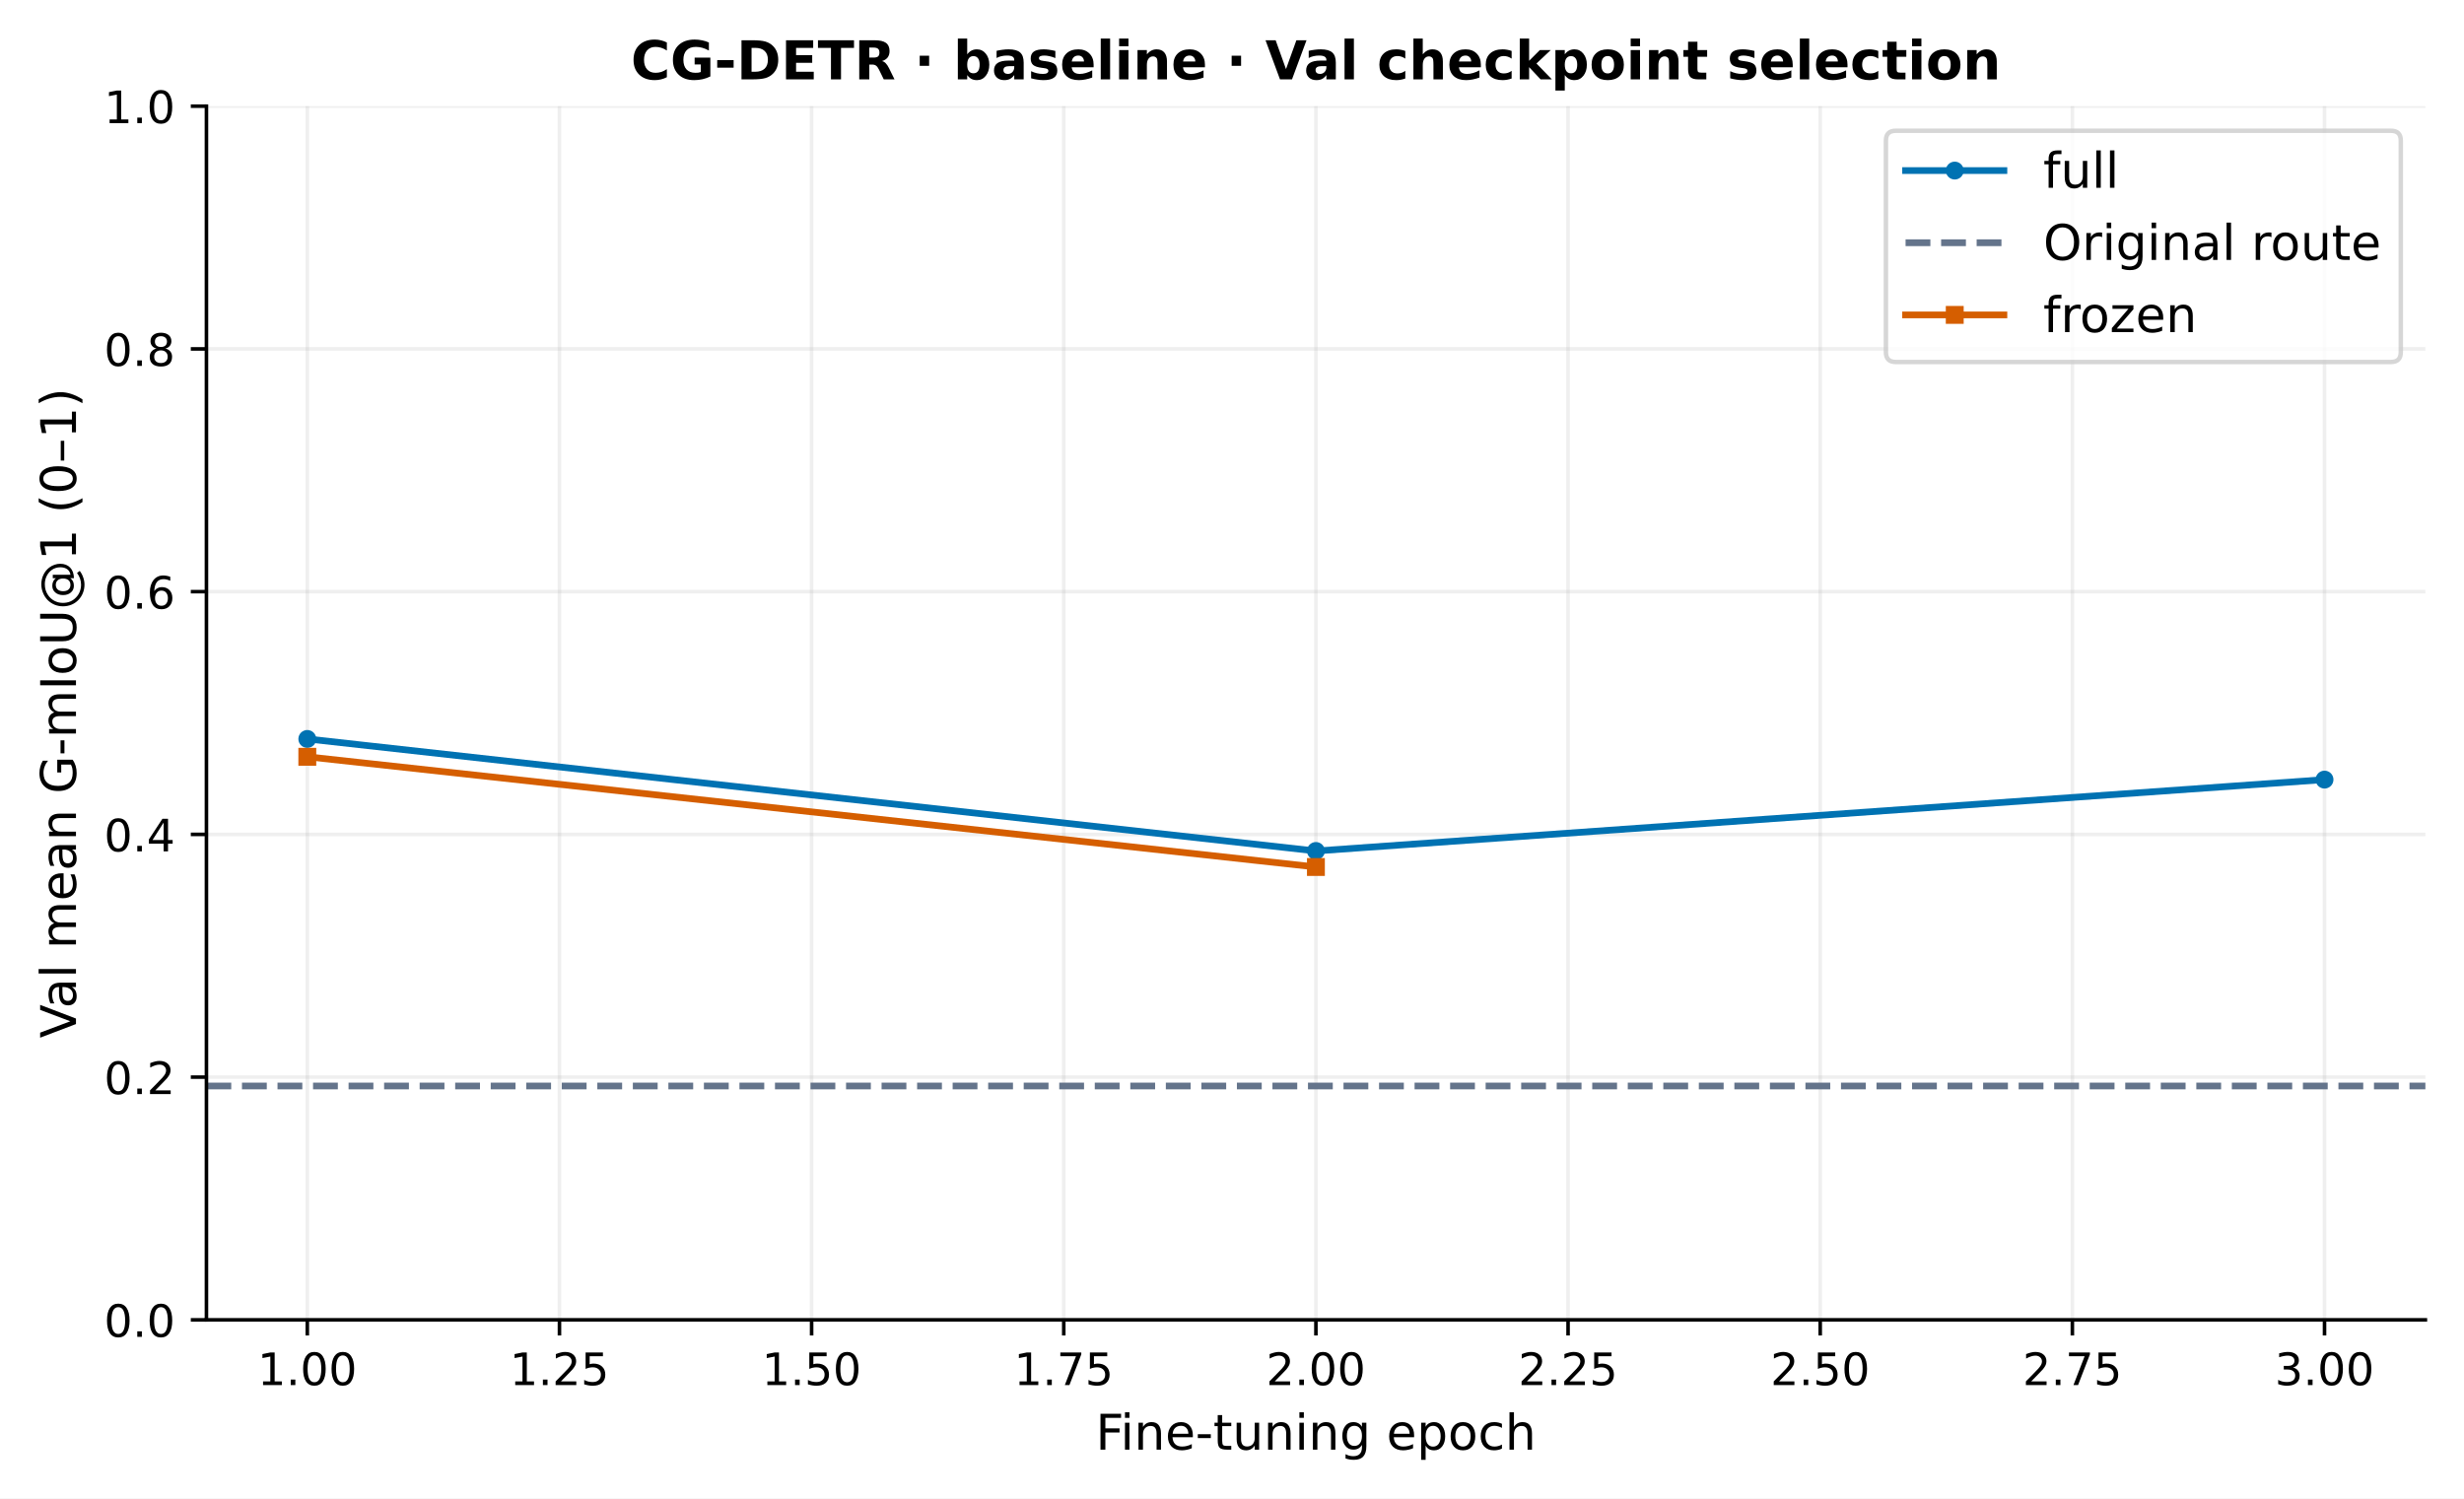
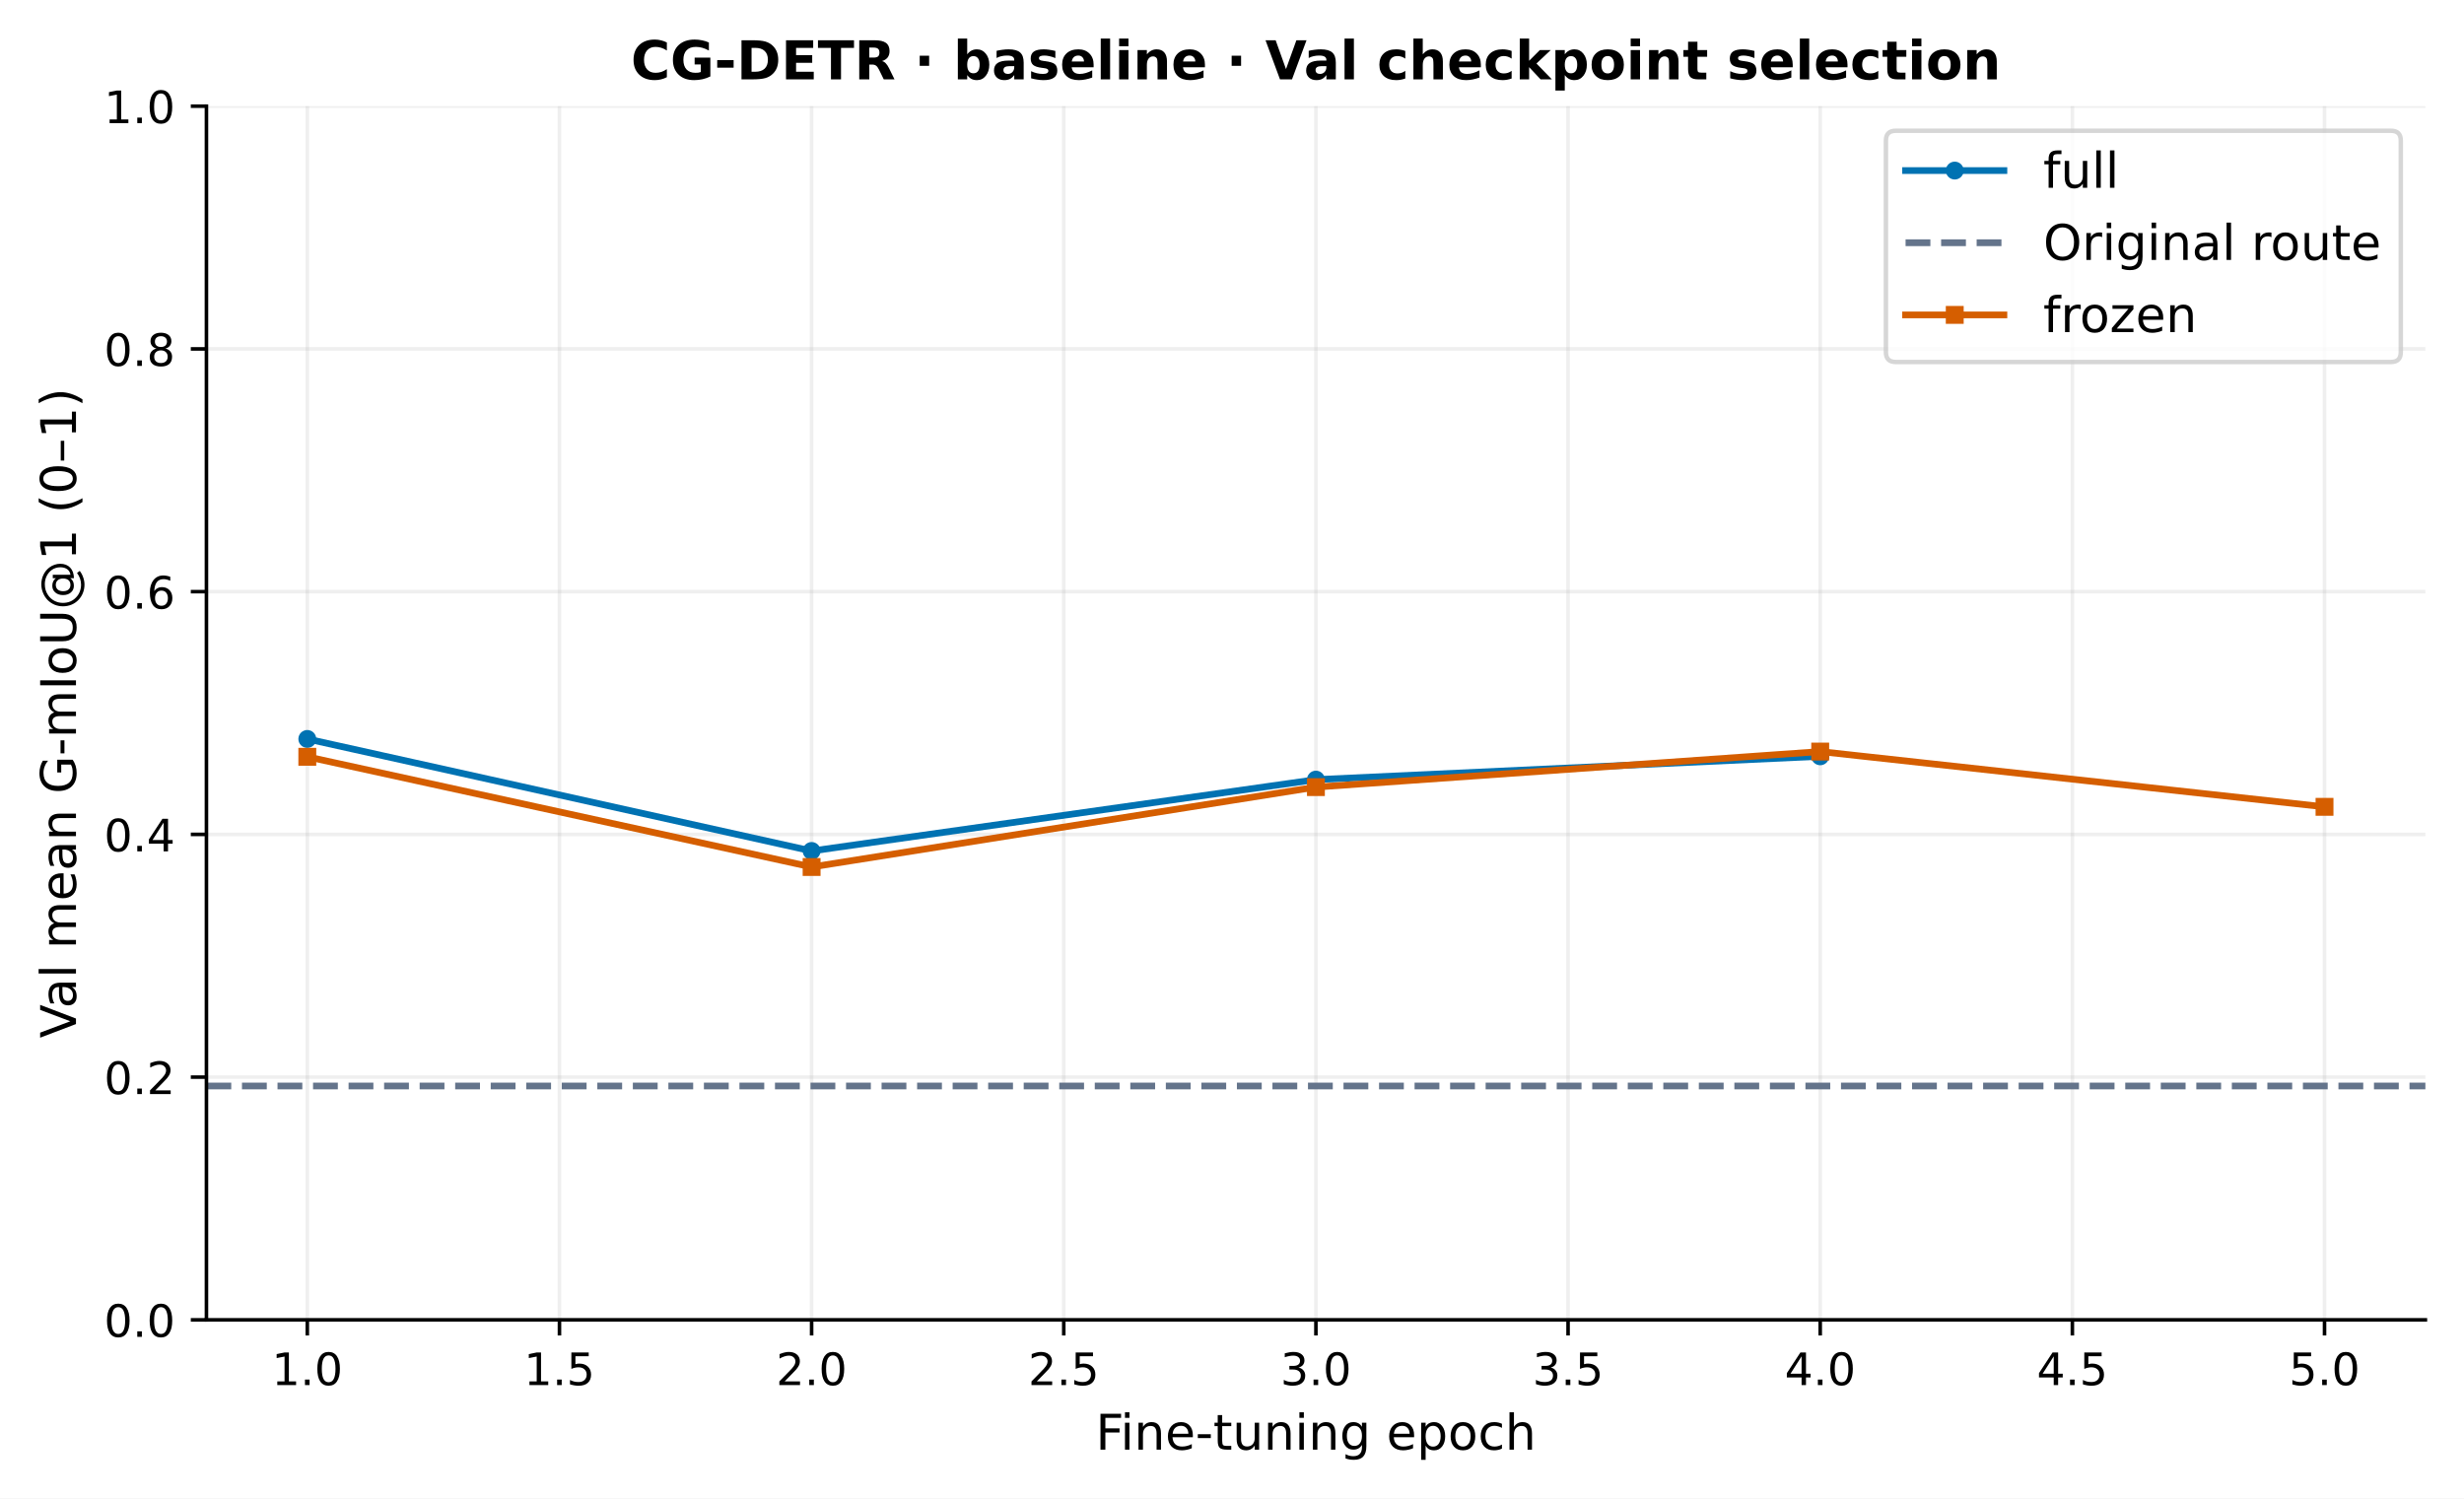
<svg xmlns="http://www.w3.org/2000/svg" xmlns:xlink="http://www.w3.org/1999/xlink" width="551.28pt" height="335.28pt" viewBox="0 0 551.28 335.28" version="1.1">
  <defs>
    <style type="text/css">*{stroke-linejoin: round; stroke-linecap: butt}</style>
  </defs>
  <g id="figure_1">
    <g id="patch_1">
      <path d="M 0 335.28 L 551.28 335.28 L 551.28 0 L 0 0 z " style="fill: #ffffff" />
    </g>
    <g id="axes_1">
      <g id="patch_2">
        <path d="M 46.189 295.315 L 542.64 295.315 L 542.64 23.758 L 46.189 23.758 z " style="fill: #ffffff" />
      </g>
      <g id="matplotlib.axis_1">
        <g id="xtick_1">
          <g id="line2d_1">
-             <path d="M 68.755 295.315 L 68.755 23.758 " clip-path="url(#pabf38d872f)" style="fill: none; stroke: #b0b0b0; stroke-opacity: 0.2; stroke-width: 0.8; stroke-linecap: square" />
+             <path d="M 68.755 295.315 L 68.755 23.758 " clip-path="url(#p31b46bcbd2)" style="fill: none; stroke: #b0b0b0; stroke-opacity: 0.2; stroke-width: 0.8; stroke-linecap: square" />
          </g>
          <g id="line2d_2">
            <defs>
              <path id="m5c35a6e163" d="M 0 0 L 0 3.5 " style="stroke: #000000; stroke-width: 0.8" />
            </defs>
            <g>
              <use xlink:href="#m5c35a6e163" x="68.755" y="295.315" style="stroke: #000000; stroke-width: 0.8" />
            </g>
          </g>
          <g id="text_1">
-             <text style="font-size: 10px; font-family: 'DejaVu Sans'; text-anchor: middle" x="68.755" y="309.914" transform="rotate(-0 68.75499 309.9139)">1.00</text>
+             <text style="font-size: 10px; font-family: 'DejaVu Sans'; text-anchor: middle" x="68.755" y="309.914" transform="rotate(-0 68.75499 309.9139)">1.0</text>
          </g>
        </g>
        <g id="xtick_2">
          <g id="line2d_3">
-             <path d="M 125.17 295.315 L 125.17 23.758 " clip-path="url(#pabf38d872f)" style="fill: none; stroke: #b0b0b0; stroke-opacity: 0.2; stroke-width: 0.8; stroke-linecap: square" />
+             <path d="M 125.17 295.315 L 125.17 23.758 " clip-path="url(#p31b46bcbd2)" style="fill: none; stroke: #b0b0b0; stroke-opacity: 0.2; stroke-width: 0.8; stroke-linecap: square" />
          </g>
          <g id="line2d_4">
            <g>
              <use xlink:href="#m5c35a6e163" x="125.17" y="295.315" style="stroke: #000000; stroke-width: 0.8" />
            </g>
          </g>
          <g id="text_2">
-             <text style="font-size: 10px; font-family: 'DejaVu Sans'; text-anchor: middle" x="125.17" y="309.914" transform="rotate(-0 125.1698 309.9139)">1.25</text>
+             <text style="font-size: 10px; font-family: 'DejaVu Sans'; text-anchor: middle" x="125.17" y="309.914" transform="rotate(-0 125.1698 309.9139)">1.5</text>
          </g>
        </g>
        <g id="xtick_3">
          <g id="line2d_5">
-             <path d="M 181.585 295.315 L 181.585 23.758 " clip-path="url(#pabf38d872f)" style="fill: none; stroke: #b0b0b0; stroke-opacity: 0.2; stroke-width: 0.8; stroke-linecap: square" />
+             <path d="M 181.585 295.315 L 181.585 23.758 " clip-path="url(#p31b46bcbd2)" style="fill: none; stroke: #b0b0b0; stroke-opacity: 0.2; stroke-width: 0.8; stroke-linecap: square" />
          </g>
          <g id="line2d_6">
            <g>
              <use xlink:href="#m5c35a6e163" x="181.585" y="295.315" style="stroke: #000000; stroke-width: 0.8" />
            </g>
          </g>
          <g id="text_3">
-             <text style="font-size: 10px; font-family: 'DejaVu Sans'; text-anchor: middle" x="181.585" y="309.914" transform="rotate(-0 181.5846 309.9139)">1.50</text>
+             <text style="font-size: 10px; font-family: 'DejaVu Sans'; text-anchor: middle" x="181.585" y="309.914" transform="rotate(-0 181.5846 309.9139)">2.0</text>
          </g>
        </g>
        <g id="xtick_4">
          <g id="line2d_7">
-             <path d="M 237.999 295.315 L 237.999 23.758 " clip-path="url(#pabf38d872f)" style="fill: none; stroke: #b0b0b0; stroke-opacity: 0.2; stroke-width: 0.8; stroke-linecap: square" />
+             <path d="M 237.999 295.315 L 237.999 23.758 " clip-path="url(#p31b46bcbd2)" style="fill: none; stroke: #b0b0b0; stroke-opacity: 0.2; stroke-width: 0.8; stroke-linecap: square" />
          </g>
          <g id="line2d_8">
            <g>
              <use xlink:href="#m5c35a6e163" x="237.999" y="295.315" style="stroke: #000000; stroke-width: 0.8" />
            </g>
          </g>
          <g id="text_4">
-             <text style="font-size: 10px; font-family: 'DejaVu Sans'; text-anchor: middle" x="237.999" y="309.914" transform="rotate(-0 237.9995 309.9139)">1.75</text>
+             <text style="font-size: 10px; font-family: 'DejaVu Sans'; text-anchor: middle" x="237.999" y="309.914" transform="rotate(-0 237.9995 309.9139)">2.5</text>
          </g>
        </g>
        <g id="xtick_5">
          <g id="line2d_9">
-             <path d="M 294.414 295.315 L 294.414 23.758 " clip-path="url(#pabf38d872f)" style="fill: none; stroke: #b0b0b0; stroke-opacity: 0.2; stroke-width: 0.8; stroke-linecap: square" />
+             <path d="M 294.414 295.315 L 294.414 23.758 " clip-path="url(#p31b46bcbd2)" style="fill: none; stroke: #b0b0b0; stroke-opacity: 0.2; stroke-width: 0.8; stroke-linecap: square" />
          </g>
          <g id="line2d_10">
            <g>
              <use xlink:href="#m5c35a6e163" x="294.414" y="295.315" style="stroke: #000000; stroke-width: 0.8" />
            </g>
          </g>
          <g id="text_5">
-             <text style="font-size: 10px; font-family: 'DejaVu Sans'; text-anchor: middle" x="294.414" y="309.914" transform="rotate(-0 294.4143 309.9139)">2.00</text>
+             <text style="font-size: 10px; font-family: 'DejaVu Sans'; text-anchor: middle" x="294.414" y="309.914" transform="rotate(-0 294.4143 309.9139)">3.0</text>
          </g>
        </g>
        <g id="xtick_6">
          <g id="line2d_11">
-             <path d="M 350.829 295.315 L 350.829 23.758 " clip-path="url(#pabf38d872f)" style="fill: none; stroke: #b0b0b0; stroke-opacity: 0.2; stroke-width: 0.8; stroke-linecap: square" />
+             <path d="M 350.829 295.315 L 350.829 23.758 " clip-path="url(#p31b46bcbd2)" style="fill: none; stroke: #b0b0b0; stroke-opacity: 0.2; stroke-width: 0.8; stroke-linecap: square" />
          </g>
          <g id="line2d_12">
            <g>
              <use xlink:href="#m5c35a6e163" x="350.829" y="295.315" style="stroke: #000000; stroke-width: 0.8" />
            </g>
          </g>
          <g id="text_6">
-             <text style="font-size: 10px; font-family: 'DejaVu Sans'; text-anchor: middle" x="350.829" y="309.914" transform="rotate(-0 350.8291 309.9139)">2.25</text>
+             <text style="font-size: 10px; font-family: 'DejaVu Sans'; text-anchor: middle" x="350.829" y="309.914" transform="rotate(-0 350.8291 309.9139)">3.5</text>
          </g>
        </g>
        <g id="xtick_7">
          <g id="line2d_13">
-             <path d="M 407.244 295.315 L 407.244 23.758 " clip-path="url(#pabf38d872f)" style="fill: none; stroke: #b0b0b0; stroke-opacity: 0.2; stroke-width: 0.8; stroke-linecap: square" />
+             <path d="M 407.244 295.315 L 407.244 23.758 " clip-path="url(#p31b46bcbd2)" style="fill: none; stroke: #b0b0b0; stroke-opacity: 0.2; stroke-width: 0.8; stroke-linecap: square" />
          </g>
          <g id="line2d_14">
            <g>
              <use xlink:href="#m5c35a6e163" x="407.244" y="295.315" style="stroke: #000000; stroke-width: 0.8" />
            </g>
          </g>
          <g id="text_7">
-             <text style="font-size: 10px; font-family: 'DejaVu Sans'; text-anchor: middle" x="407.244" y="309.914" transform="rotate(-0 407.2439 309.9139)">2.50</text>
+             <text style="font-size: 10px; font-family: 'DejaVu Sans'; text-anchor: middle" x="407.244" y="309.914" transform="rotate(-0 407.2439 309.9139)">4.0</text>
          </g>
        </g>
        <g id="xtick_8">
          <g id="line2d_15">
-             <path d="M 463.659 295.315 L 463.659 23.758 " clip-path="url(#pabf38d872f)" style="fill: none; stroke: #b0b0b0; stroke-opacity: 0.2; stroke-width: 0.8; stroke-linecap: square" />
+             <path d="M 463.659 295.315 L 463.659 23.758 " clip-path="url(#p31b46bcbd2)" style="fill: none; stroke: #b0b0b0; stroke-opacity: 0.2; stroke-width: 0.8; stroke-linecap: square" />
          </g>
          <g id="line2d_16">
            <g>
              <use xlink:href="#m5c35a6e163" x="463.659" y="295.315" style="stroke: #000000; stroke-width: 0.8" />
            </g>
          </g>
          <g id="text_8">
-             <text style="font-size: 10px; font-family: 'DejaVu Sans'; text-anchor: middle" x="463.659" y="309.914" transform="rotate(-0 463.6588 309.9139)">2.75</text>
+             <text style="font-size: 10px; font-family: 'DejaVu Sans'; text-anchor: middle" x="463.659" y="309.914" transform="rotate(-0 463.6588 309.9139)">4.5</text>
          </g>
        </g>
        <g id="xtick_9">
          <g id="line2d_17">
-             <path d="M 520.074 295.315 L 520.074 23.758 " clip-path="url(#pabf38d872f)" style="fill: none; stroke: #b0b0b0; stroke-opacity: 0.2; stroke-width: 0.8; stroke-linecap: square" />
+             <path d="M 520.074 295.315 L 520.074 23.758 " clip-path="url(#p31b46bcbd2)" style="fill: none; stroke: #b0b0b0; stroke-opacity: 0.2; stroke-width: 0.8; stroke-linecap: square" />
          </g>
          <g id="line2d_18">
            <g>
              <use xlink:href="#m5c35a6e163" x="520.074" y="295.315" style="stroke: #000000; stroke-width: 0.8" />
            </g>
          </g>
          <g id="text_9">
-             <text style="font-size: 10px; font-family: 'DejaVu Sans'; text-anchor: middle" x="520.074" y="309.914" transform="rotate(-0 520.0736 309.9139)">3.00</text>
+             <text style="font-size: 10px; font-family: 'DejaVu Sans'; text-anchor: middle" x="520.074" y="309.914" transform="rotate(-0 520.0736 309.9139)">5.0</text>
          </g>
        </g>
        <g id="text_10">
          <text style="font-size: 11px; font-family: 'DejaVu Sans'; text-anchor: middle" x="294.414" y="324.352" transform="rotate(-0 294.4143 324.3519)">Fine-tuning epoch</text>
        </g>
      </g>
      <g id="matplotlib.axis_2">
        <g id="ytick_1">
          <g id="line2d_19">
-             <path d="M 46.189 295.315 L 542.64 295.315 " clip-path="url(#pabf38d872f)" style="fill: none; stroke: #b0b0b0; stroke-opacity: 0.2; stroke-width: 0.8; stroke-linecap: square" />
+             <path d="M 46.189 295.315 L 542.64 295.315 " clip-path="url(#p31b46bcbd2)" style="fill: none; stroke: #b0b0b0; stroke-opacity: 0.2; stroke-width: 0.8; stroke-linecap: square" />
          </g>
          <g id="line2d_20">
            <defs>
              <path id="m747b9bbe5d" d="M 0 0 L -3.5 0 " style="stroke: #000000; stroke-width: 0.8" />
            </defs>
            <g>
              <use xlink:href="#m747b9bbe5d" x="46.189" y="295.315" style="stroke: #000000; stroke-width: 0.8" />
            </g>
          </g>
          <g id="text_11">
            <text style="font-size: 10px; font-family: 'DejaVu Sans'; text-anchor: end" x="39.189" y="299.115" transform="rotate(-0 39.18906 299.1147)">0.0</text>
          </g>
        </g>
        <g id="ytick_2">
          <g id="line2d_21">
-             <path d="M 46.189 241.004 L 542.64 241.004 " clip-path="url(#pabf38d872f)" style="fill: none; stroke: #b0b0b0; stroke-opacity: 0.2; stroke-width: 0.8; stroke-linecap: square" />
+             <path d="M 46.189 241.004 L 542.64 241.004 " clip-path="url(#p31b46bcbd2)" style="fill: none; stroke: #b0b0b0; stroke-opacity: 0.2; stroke-width: 0.8; stroke-linecap: square" />
          </g>
          <g id="line2d_22">
            <g>
              <use xlink:href="#m747b9bbe5d" x="46.189" y="241.004" style="stroke: #000000; stroke-width: 0.8" />
            </g>
          </g>
          <g id="text_12">
            <text style="font-size: 10px; font-family: 'DejaVu Sans'; text-anchor: end" x="39.189" y="244.803" transform="rotate(-0 39.18906 244.8032)">0.2</text>
          </g>
        </g>
        <g id="ytick_3">
          <g id="line2d_23">
-             <path d="M 46.189 186.693 L 542.64 186.693 " clip-path="url(#pabf38d872f)" style="fill: none; stroke: #b0b0b0; stroke-opacity: 0.2; stroke-width: 0.8; stroke-linecap: square" />
+             <path d="M 46.189 186.693 L 542.64 186.693 " clip-path="url(#p31b46bcbd2)" style="fill: none; stroke: #b0b0b0; stroke-opacity: 0.2; stroke-width: 0.8; stroke-linecap: square" />
          </g>
          <g id="line2d_24">
            <g>
              <use xlink:href="#m747b9bbe5d" x="46.189" y="186.693" style="stroke: #000000; stroke-width: 0.8" />
            </g>
          </g>
          <g id="text_13">
            <text style="font-size: 10px; font-family: 'DejaVu Sans'; text-anchor: end" x="39.189" y="190.492" transform="rotate(-0 39.18906 190.4917)">0.4</text>
          </g>
        </g>
        <g id="ytick_4">
          <g id="line2d_25">
-             <path d="M 46.189 132.381 L 542.64 132.381 " clip-path="url(#pabf38d872f)" style="fill: none; stroke: #b0b0b0; stroke-opacity: 0.2; stroke-width: 0.8; stroke-linecap: square" />
+             <path d="M 46.189 132.381 L 542.64 132.381 " clip-path="url(#p31b46bcbd2)" style="fill: none; stroke: #b0b0b0; stroke-opacity: 0.2; stroke-width: 0.8; stroke-linecap: square" />
          </g>
          <g id="line2d_26">
            <g>
              <use xlink:href="#m747b9bbe5d" x="46.189" y="132.381" style="stroke: #000000; stroke-width: 0.8" />
            </g>
          </g>
          <g id="text_14">
            <text style="font-size: 10px; font-family: 'DejaVu Sans'; text-anchor: end" x="39.189" y="136.18" transform="rotate(-0 39.18906 136.1803)">0.6</text>
          </g>
        </g>
        <g id="ytick_5">
          <g id="line2d_27">
-             <path d="M 46.189 78.07 L 542.64 78.07 " clip-path="url(#pabf38d872f)" style="fill: none; stroke: #b0b0b0; stroke-opacity: 0.2; stroke-width: 0.8; stroke-linecap: square" />
+             <path d="M 46.189 78.07 L 542.64 78.07 " clip-path="url(#p31b46bcbd2)" style="fill: none; stroke: #b0b0b0; stroke-opacity: 0.2; stroke-width: 0.8; stroke-linecap: square" />
          </g>
          <g id="line2d_28">
            <g>
              <use xlink:href="#m747b9bbe5d" x="46.189" y="78.07" style="stroke: #000000; stroke-width: 0.8" />
            </g>
          </g>
          <g id="text_15">
            <text style="font-size: 10px; font-family: 'DejaVu Sans'; text-anchor: end" x="39.189" y="81.869" transform="rotate(-0 39.18906 81.86881)">0.8</text>
          </g>
        </g>
        <g id="ytick_6">
          <g id="line2d_29">
-             <path d="M 46.189 23.758 L 542.64 23.758 " clip-path="url(#pabf38d872f)" style="fill: none; stroke: #b0b0b0; stroke-opacity: 0.2; stroke-width: 0.8; stroke-linecap: square" />
+             <path d="M 46.189 23.758 L 542.64 23.758 " clip-path="url(#p31b46bcbd2)" style="fill: none; stroke: #b0b0b0; stroke-opacity: 0.2; stroke-width: 0.8; stroke-linecap: square" />
          </g>
          <g id="line2d_30">
            <g>
              <use xlink:href="#m747b9bbe5d" x="46.189" y="23.758" style="stroke: #000000; stroke-width: 0.8" />
            </g>
          </g>
          <g id="text_16">
            <text style="font-size: 10px; font-family: 'DejaVu Sans'; text-anchor: end" x="39.189" y="27.557" transform="rotate(-0 39.18906 27.55734)">1.0</text>
          </g>
        </g>
        <g id="text_17">
          <text style="font-size: 11px; font-family: 'DejaVu Sans'; text-anchor: middle" x="16.998" y="159.537" transform="rotate(-90 16.99828 159.5368)">Val mean G-mIoU@1 (0–1)</text>
        </g>
      </g>
      <g id="line2d_31">
-         <path d="M 68.755 165.339 L 294.414 190.404 L 520.074 174.436 " clip-path="url(#pabf38d872f)" style="fill: none; stroke: #0072b2; stroke-width: 1.5; stroke-linecap: square" />
+         <path d="M 68.755 165.339 L 181.585 190.404 L 294.414 174.436 L 407.244 169.222 " clip-path="url(#p31b46bcbd2)" style="fill: none; stroke: #0072b2; stroke-width: 1.5; stroke-linecap: square" />
        <defs>
          <path id="m69abdaa281" d="M 0 1.5 C 0.398 1.5 0.779 1.342 1.061 1.061 C 1.342 0.779 1.5 0.398 1.5 0 C 1.5 -0.398 1.342 -0.779 1.061 -1.061 C 0.779 -1.342 0.398 -1.5 0 -1.5 C -0.398 -1.5 -0.779 -1.342 -1.061 -1.061 C -1.342 -0.779 -1.5 -0.398 -1.5 0 C -1.5 0.398 -1.342 0.779 -1.061 1.061 C -0.779 1.342 -0.398 1.5 0 1.5 z " style="stroke: #0072b2" />
        </defs>
-         <g clip-path="url(#pabf38d872f)">
+         <g clip-path="url(#p31b46bcbd2)">
          <use xlink:href="#m69abdaa281" x="68.755" y="165.339" style="fill: #0072b2; stroke: #0072b2" />
-           <use xlink:href="#m69abdaa281" x="294.414" y="190.404" style="fill: #0072b2; stroke: #0072b2" />
-           <use xlink:href="#m69abdaa281" x="520.074" y="174.436" style="fill: #0072b2; stroke: #0072b2" />
+           <use xlink:href="#m69abdaa281" x="181.585" y="190.404" style="fill: #0072b2; stroke: #0072b2" />
+           <use xlink:href="#m69abdaa281" x="294.414" y="174.436" style="fill: #0072b2; stroke: #0072b2" />
+           <use xlink:href="#m69abdaa281" x="407.244" y="169.222" style="fill: #0072b2; stroke: #0072b2" />
        </g>
      </g>
      <g id="line2d_32">
-         <path d="M 46.189 242.986 L 542.64 242.986 " clip-path="url(#pabf38d872f)" style="fill: none; stroke-dasharray: 5.55,2.4; stroke-dashoffset: 0; stroke: #64748b; stroke-width: 1.5" />
+         <path d="M 46.189 242.986 L 542.64 242.986 " clip-path="url(#p31b46bcbd2)" style="fill: none; stroke-dasharray: 5.55,2.4; stroke-dashoffset: 0; stroke: #64748b; stroke-width: 1.5" />
      </g>
      <g id="line2d_33">
-         <path d="M 68.755 169.331 L 294.414 193.988 " clip-path="url(#pabf38d872f)" style="fill: none; stroke: #d55e00; stroke-width: 1.5; stroke-linecap: square" />
+         <path d="M 68.755 169.331 L 181.585 193.988 L 294.414 176.111 L 407.244 168.163 L 520.074 180.528 " clip-path="url(#p31b46bcbd2)" style="fill: none; stroke: #d55e00; stroke-width: 1.5; stroke-linecap: square" />
        <defs>
          <path id="m2ce831c64f" d="M -1.5 1.5 L 1.5 1.5 L 1.5 -1.5 L -1.5 -1.5 z " style="stroke: #d55e00; stroke-linejoin: miter" />
        </defs>
-         <g clip-path="url(#pabf38d872f)">
+         <g clip-path="url(#p31b46bcbd2)">
          <use xlink:href="#m2ce831c64f" x="68.755" y="169.331" style="fill: #d55e00; stroke: #d55e00; stroke-linejoin: miter" />
-           <use xlink:href="#m2ce831c64f" x="294.414" y="193.988" style="fill: #d55e00; stroke: #d55e00; stroke-linejoin: miter" />
+           <use xlink:href="#m2ce831c64f" x="181.585" y="193.988" style="fill: #d55e00; stroke: #d55e00; stroke-linejoin: miter" />
+           <use xlink:href="#m2ce831c64f" x="294.414" y="176.111" style="fill: #d55e00; stroke: #d55e00; stroke-linejoin: miter" />
+           <use xlink:href="#m2ce831c64f" x="407.244" y="168.163" style="fill: #d55e00; stroke: #d55e00; stroke-linejoin: miter" />
+           <use xlink:href="#m2ce831c64f" x="520.074" y="180.528" style="fill: #d55e00; stroke: #d55e00; stroke-linejoin: miter" />
        </g>
      </g>
      <g id="patch_3">
        <path d="M 46.189 295.315 L 46.189 23.758 " style="fill: none; stroke: #000000; stroke-width: 0.8; stroke-linejoin: miter; stroke-linecap: square" />
      </g>
      <g id="patch_4">
        <path d="M 46.189 295.315 L 542.64 295.315 " style="fill: none; stroke: #000000; stroke-width: 0.8; stroke-linejoin: miter; stroke-linecap: square" />
      </g>
      <g id="text_18">
        <text style="font-weight: 700; font-size: 12px; font-family: 'DejaVu Sans'; text-anchor: middle" x="294.414" y="17.758" transform="rotate(-0 294.4143 17.75812)">CG-DETR · baseline · Val checkpoint selection</text>
      </g>
      <g id="legend_1">
        <g id="patch_5">
          <path d="M 424.142 80.996 L 534.94 80.996 Q 537.14 80.996 537.14 78.796 L 537.14 31.458 Q 537.14 29.258 534.94 29.258 L 424.142 29.258 Q 421.942 29.258 421.942 31.458 L 421.942 78.796 Q 421.942 80.996 424.142 80.996 z " style="fill: #ffffff; opacity: 0.8; stroke: #cccccc; stroke-linejoin: miter" />
        </g>
        <g id="line2d_34">
          <path d="M 426.342 38.166 L 437.342 38.166 L 448.342 38.166 " style="fill: none; stroke: #0072b2; stroke-width: 1.5; stroke-linecap: square" />
          <g>
            <use xlink:href="#m69abdaa281" x="437.342" y="38.166" style="fill: #0072b2; stroke: #0072b2" />
          </g>
        </g>
        <g id="text_19">
          <text style="font-size: 11px; font-family: 'DejaVu Sans'; text-anchor: start" x="457.142" y="42.016" transform="rotate(-0 457.142 42.01641)">full</text>
        </g>
        <g id="line2d_35">
          <path d="M 426.342 54.312 L 437.342 54.312 L 448.342 54.312 " style="fill: none; stroke-dasharray: 5.55,2.4; stroke-dashoffset: 0; stroke: #64748b; stroke-width: 1.5" />
        </g>
        <g id="text_20">
          <text style="font-size: 11px; font-family: 'DejaVu Sans'; text-anchor: start" x="457.142" y="58.162" transform="rotate(-0 457.142 58.16234)">Original route</text>
        </g>
        <g id="line2d_36">
          <path d="M 426.342 70.458 L 437.342 70.458 L 448.342 70.458 " style="fill: none; stroke: #d55e00; stroke-width: 1.5; stroke-linecap: square" />
          <g>
            <use xlink:href="#m2ce831c64f" x="437.342" y="70.458" style="fill: #d55e00; stroke: #d55e00; stroke-linejoin: miter" />
          </g>
        </g>
        <g id="text_21">
          <text style="font-size: 11px; font-family: 'DejaVu Sans'; text-anchor: start" x="457.142" y="74.308" transform="rotate(-0 457.142 74.30828)">frozen</text>
        </g>
      </g>
    </g>
  </g>
  <defs>
-     <clipPath id="pabf38d872f">
+     <clipPath id="p31b46bcbd2">
      <rect x="46.189" y="23.758" width="496.45" height="271.557" />
    </clipPath>
  </defs>
</svg>
